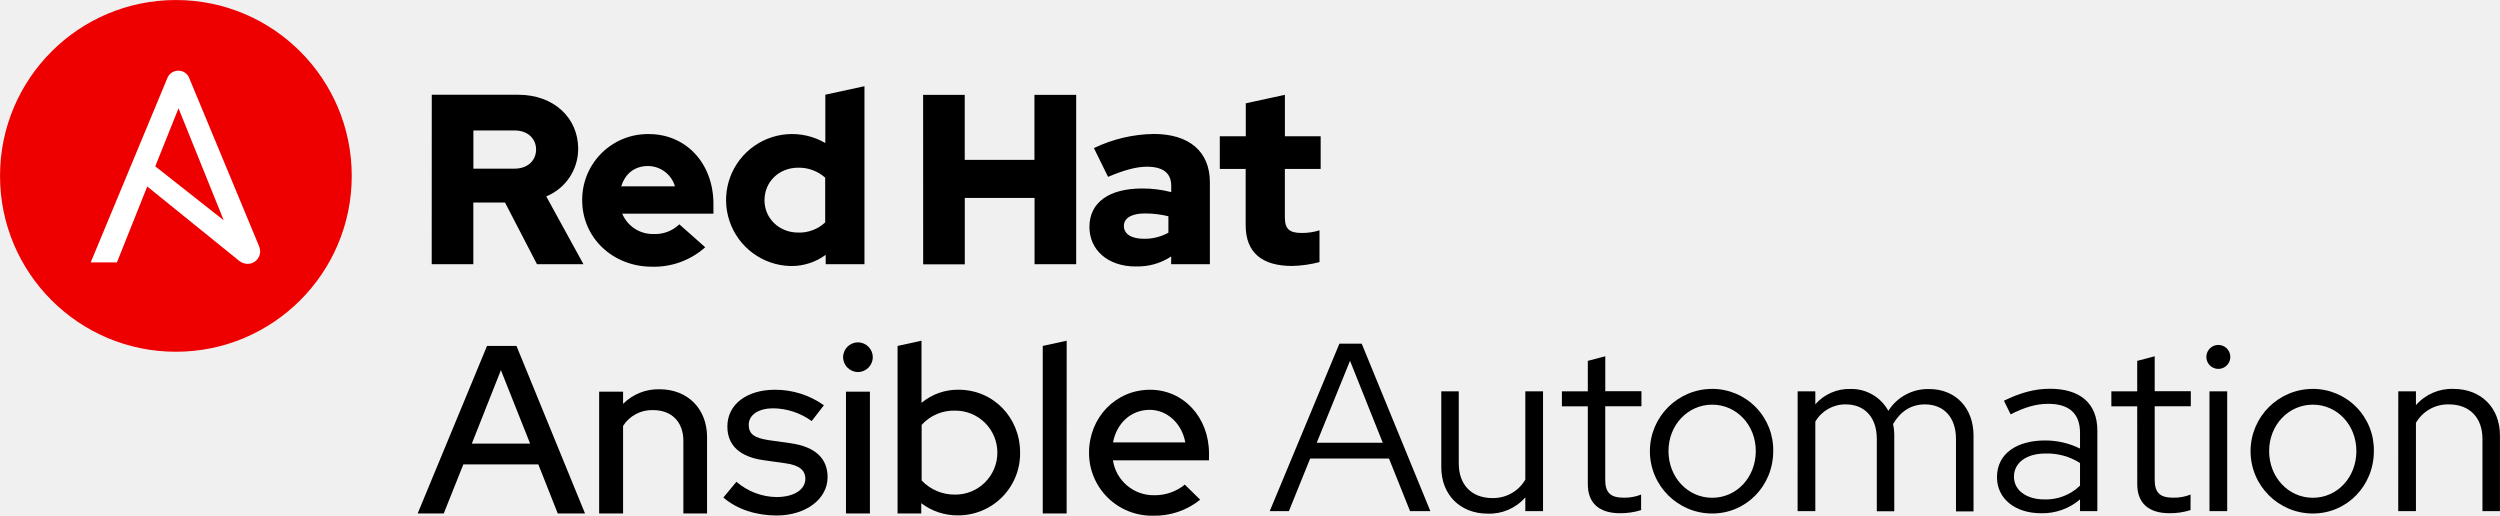
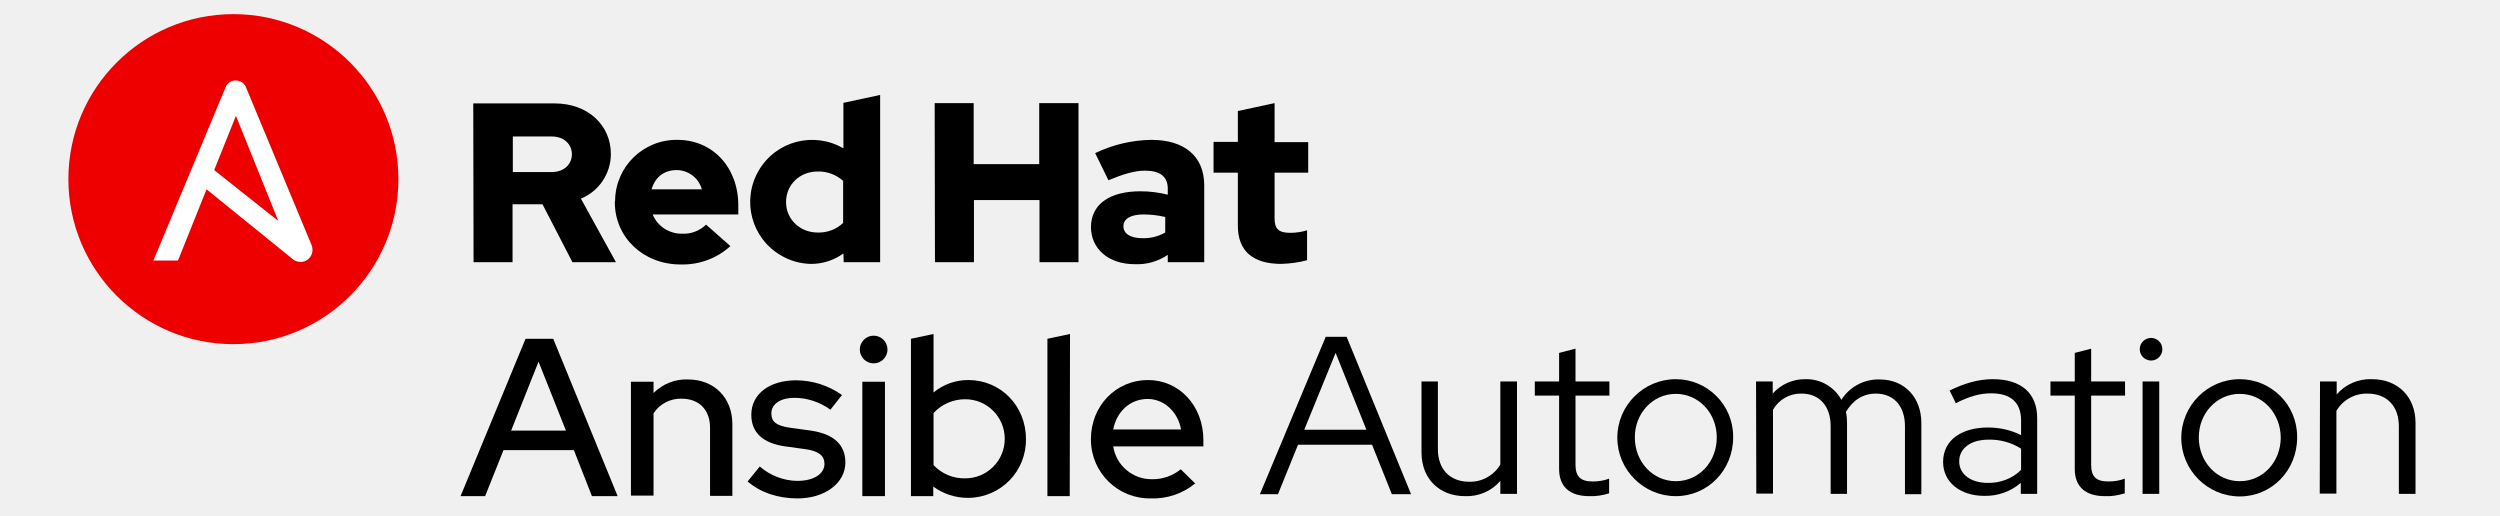
- <svg xmlns="http://www.w3.org/2000/svg" id="Layer_1" data-name="Layer 1" viewBox="0 0 884.8 182.51">
-   <defs>
-     <style>.cls-1{fill:#e00;}.cls-2{fill:#fff;}</style>
-   </defs>
-   <path d="M178.32,129.92h10.42L213,189.22h-9.65l-6.87-17.36H169.93L163,189.22h-9.23Zm15.25,34.57-10.34-26-10.29,26Z" transform="translate(-5.95 -7.49)" />
-   <path d="M218,146.11h8.47v4.31a17.58,17.58,0,0,1,12.95-5.16c9.92,0,16.77,6.94,16.77,16.86v27.1h-8.38V163.55c0-6.69-4.07-10.92-10.76-10.92a12.12,12.12,0,0,0-10.58,5.59v31H218Z" transform="translate(-5.95 -7.49)" />
-   <path d="M266.59,178a22.22,22.22,0,0,0,14.07,5.41c6.77,0,10.32-2.95,10.32-6.43,0-3.05-2.11-4.83-6.93-5.51l-7.8-1.1c-8.47-1.18-12.87-5.25-12.87-11.94,0-7.88,6.94-13,16.85-13a29.63,29.63,0,0,1,17.31,5.49l-4.32,5.59A23.71,23.71,0,0,0,279.58,152c-5,0-8.64,2.2-8.64,5.85,0,3.26,2,4.66,7.11,5.42l7.8,1.1c8.73,1.27,13,5.42,13,12,0,7.8-7.8,13.56-18,13.56-7.2,0-14-2.12-18.89-6.36Z" transform="translate(-5.95 -7.49)" />
-   <path d="M304.34,133.91a5.25,5.25,0,1,1,5.25,5.25A5.29,5.29,0,0,1,304.34,133.91Zm9.49,55.31h-8.47V146.11h8.47Z" transform="translate(-5.95 -7.49)" />
-   <path d="M345,189.89A21.11,21.11,0,0,1,332,185.58v3.64h-8.38v-59.3l8.47-1.85v22a20,20,0,0,1,13.12-4.65c12.28,0,21.77,9.82,21.77,22.19A21.9,21.9,0,0,1,345,189.89Zm-12.86-32v19.65a16,16,0,0,0,11.94,5,14.86,14.86,0,0,0,0-29.72A15.35,15.35,0,0,0,332.13,157.88Z" transform="translate(-5.95 -7.49)" />
-   <path d="M383.45,189.22H375v-59.3l8.47-1.85Z" transform="translate(-5.95 -7.49)" />
-   <path d="M413,145.43c11.86,0,20.84,9.82,20.84,22.53v2.44h-34a14.54,14.54,0,0,0,14.57,12.36A16.7,16.7,0,0,0,425.28,179l5.43,5.34A25.46,25.46,0,0,1,414,190a22.21,22.21,0,0,1-22.62-22.35C391.41,155.25,400.81,145.43,413,145.43Zm-13.13,18.63h25.58c-1.18-6.6-6.35-11.52-12.61-11.52C406.23,152.54,401.14,157.29,399.87,164.06Z" transform="translate(-5.95 -7.49)" />
-   <path d="M480,129.11h7.88l24.31,59.29H505l-7.46-18.63H469.64l-7.53,18.63h-6.78Zm15.34,35.07-11.59-29-11.78,29Z" transform="translate(-5.95 -7.49)" />
-   <path d="M522.24,171.55c0,7.45,4.49,12.21,11.86,12.21a13.14,13.14,0,0,0,11.69-6.51V146h6.27V188.4h-6.27v-4.88a16.85,16.85,0,0,1-13.3,5.76c-9.77,0-16.44-6.7-16.44-16.44V146h6.19Z" transform="translate(-5.95 -7.49)" />
-   <path d="M567.91,151.3h-9.17V146h9.17V135.21l6.18-1.63v12.36h12.8v5.34H574.07v26c0,4.57,1.87,6.35,6.52,6.35a15.76,15.76,0,0,0,6.18-1.1v5.5a24.5,24.5,0,0,1-7.45,1.1c-7.46,0-11.41-3.64-11.41-10.24Z" transform="translate(-5.95 -7.49)" />
-   <path d="M611.93,145.12a21.62,21.62,0,0,1,21.6,22c0,12.33-9.57,22.11-21.6,22.11a22.05,22.05,0,0,1,0-44.1Zm0,5.59c-8.64,0-15.47,7.2-15.47,16.43s6.77,16.52,15.47,16.52,15.43-7.28,15.43-16.52S620.57,150.71,611.93,150.71Z" transform="translate(-5.95 -7.49)" />
-   <path d="M642.17,146h6.26v4.57a16,16,0,0,1,12.45-5.42,14.9,14.9,0,0,1,13.39,7.74,16.58,16.58,0,0,1,14.48-7.71c9.32,0,15.67,6.7,15.67,16.44v26.87h-6.21V162.82c0-7.45-4.15-12.21-11-12.21-4.82,0-8.64,2.44-11.26,6.95a19,19,0,0,1,.42,4v26.87h-6.18V162.82c0-7.45-4.15-12.21-11-12.21a12.26,12.26,0,0,0-10.76,6.1v31.68h-6.27Z" transform="translate(-5.95 -7.49)" />
-   <path d="M712.72,176.38c0-8.64,7.45-13,16.94-13a27.56,27.56,0,0,1,12.45,2.87v-5.58c0-6.87-3.9-10.26-11.26-10.26-4.33,0-8.47,1.27-13.3,3.73l-2.37-4.83c5.58-2.71,10.67-4.23,16.29-4.23,10.67,0,16.77,5.17,16.77,14.74V188.4h-6.13v-4.15a20.49,20.49,0,0,1-13.72,4.89C719.15,189.16,712.72,184,712.72,176.38Zm16.77,7.87a17.3,17.3,0,0,0,12.62-4.89v-8A21.55,21.55,0,0,0,729.83,168c-6.52,0-11.1,3.14-11.1,8.22C718.73,181.12,723.31,184.25,729.49,184.25Z" transform="translate(-5.95 -7.49)" />
-   <path d="M762.35,151.3H753.2V146h9.15V135.21l6.19-1.63v12.36h12.78v5.34H768.54v26c0,4.57,1.85,6.35,6.51,6.35a15.73,15.73,0,0,0,6.18-1.1v5.5a24.47,24.47,0,0,1-7.46,1.1c-7.45,0-11.4-3.64-11.4-10.24Z" transform="translate(-5.95 -7.49)" />
-   <path d="M786.83,133.6a4.24,4.24,0,0,1,8.47,0h0a4.24,4.24,0,1,1-8.47,0Zm7.37,54.8h-6.27V146h6.27Z" transform="translate(-5.95 -7.49)" />
-   <path d="M824.52,145.12a21.61,21.61,0,0,1,21.59,22c0,12.33-9.56,22.11-21.59,22.11a22.05,22.05,0,0,1,0-44.1Zm0,5.59c-8.64,0-15.48,7.2-15.48,16.43s6.78,16.52,15.48,16.52,15.4-7.28,15.4-16.52S833.16,150.71,824.52,150.71Z" transform="translate(-5.95 -7.49)" />
-   <path d="M854.75,146H861v4.88a16.81,16.81,0,0,1,13.3-5.75c9.77,0,16.43,6.69,16.43,16.43V188.4h-6.19V162.82c0-7.45-4.49-12.21-11.86-12.21A13.11,13.11,0,0,0,861,157.12v31.26h-6.27Z" transform="translate(-5.95 -7.49)" />
-   <path d="M446.82,87.23c0,9.68,5.83,14.39,16.45,14.39a42.25,42.25,0,0,0,9.68-1.37V89a20.09,20.09,0,0,1-6.26.94c-4.36,0-6-1.37-6-5.48V67.27h12.67V55.71H460.7V41.05l-13.84,3V55.71h-9.2V67.27h9.16Zm-43.11.26c0-3,3-4.46,7.53-4.46a35.07,35.07,0,0,1,8.23,1v5.82A17.42,17.42,0,0,1,410.82,92c-4.45,0-7.11-1.71-7.11-4.53m4.24,14.3a21.23,21.23,0,0,0,12.5-3.51V101h13.7V72c0-11-7.45-17.1-19.87-17.1a50.53,50.53,0,0,0-21.17,5l5,10.18c5.31-2.22,9.78-3.59,13.71-3.59,5.74,0,8.65,2.23,8.65,6.77v2.22a40.06,40.06,0,0,0-10.28-1.28c-11.64,0-18.67,4.88-18.67,13.61,0,8,6.34,14,16.45,14m-75.29-.76h14.73V77.55h24.69V101h14.73V41.07H372.06v23H347.39v-23H332.66ZM276.53,78.32c0-6.51,5.14-11.48,11.9-11.48A14,14,0,0,1,298,70.36V86.2a13.31,13.31,0,0,1-9.59,3.6c-6.68,0-11.9-5-11.9-11.48M298.19,101H311.9V38l-13.85,3V58.11a23.36,23.36,0,1,0-12.41,43.53H286a20.36,20.36,0,0,0,12.16-3.94ZM235.33,66.25a10,10,0,0,1,9.5,7.19h-19c1.37-4.54,4.8-7.19,9.43-7.19M212,78.41c0,13.19,10.79,23.47,24.67,23.47A27.16,27.16,0,0,0,255.54,95l-9.16-8.12a12.26,12.26,0,0,1-9.08,3.43,11.71,11.71,0,0,1-11.13-7.19h32.28V79.69c0-14.39-9.68-24.75-22.87-24.75A23.25,23.25,0,0,0,212,77.85c0,.18,0,.37,0,.56M188.05,53.66c4.89,0,7.63,3.08,7.63,6.76s-2.75,6.76-7.63,6.76H173.49V53.66ZM158.74,101h14.73V79.18h11.22L196,101h16.45L199.28,77a18.18,18.18,0,0,0,11.3-16.88c0-10.79-8.48-19.09-21.17-19.09H158.76Z" transform="translate(-5.95 -7.49)" />
-   <circle class="cls-1" cx="62.25" cy="62.25" r="62.24" />
-   <path class="cls-2" d="M97.63,94.6,72.93,35.15a4,4,0,0,0-3.82-2.63,4.08,4.08,0,0,0-3.94,2.63L38.05,100.36h9.28L58.06,73.49l32,25.88a5.26,5.26,0,0,0,3.43,1.51,4.43,4.43,0,0,0,4.54-4.32v-.12A5.55,5.55,0,0,0,97.63,94.6ZM69.13,45.82l16,39.64L60.9,66.35Z" transform="translate(-5.95 -7.49)" />
+ <svg xmlns="http://www.w3.org/2000/svg" version="1.1" id="Layer_1" x="0px" y="0px" viewBox="0 0 884.8 182.5" style="enable-background:new 0 0 884.8 182.5;" xml:space="preserve">
+   <style type="text/css">
+ 	.st0{fill:#EE0000;}
+ 	.st1{fill:#FFFFFF;}
+ </style>
+   <path d="M186,119.9h9.8l22.8,55.7h-9.1l-6.4-16.3h-24.9l-6.5,16.3H163L186,119.9z M200.3,152.4l-9.7-24.4l-9.7,24.4H200.3z" />
+   <path d="M223.3,135.1h8v4c3.2-3.2,7.6-5,12.2-4.8c9.3,0,15.7,6.5,15.7,15.8v25.4h-7.9v-24.1c0-6.3-3.8-10.3-10.1-10.3  c-4-0.1-7.8,1.9-9.9,5.2v29.1h-8V135.1z" />
+   <path d="M268.9,165.1c3.7,3.2,8.3,5,13.2,5.1c6.4,0,9.7-2.8,9.7-6c0-2.9-2-4.5-6.5-5.2l-7.3-1c-8-1.1-12.1-4.9-12.1-11.2  c0-7.4,6.5-12.2,15.8-12.2c5.8,0,11.5,1.8,16.3,5.2l-4.1,5.2c-3.7-2.7-8.2-4.2-12.8-4.2c-4.7,0-8.1,2.1-8.1,5.5  c0,3.1,1.9,4.4,6.7,5.1l7.3,1c8.2,1.2,12.2,5.1,12.2,11.3c0,7.3-7.3,12.7-16.9,12.7c-6.8,0-13.1-2-17.7-6L268.9,165.1z" />
+   <path d="M304.3,123.7c0-2.7,2.2-4.9,4.9-4.9c2.7,0,4.9,2.2,4.9,4.9s-2.2,4.9-4.9,4.9l0,0C306.5,128.6,304.3,126.4,304.3,123.7z   M313.2,175.6h-8v-40.5h8V175.6z" />
+   <path d="M342.5,176.2c-4.4,0-8.7-1.4-12.2-4v3.4h-7.9v-55.7l8-1.7v20.7c3.5-2.9,7.8-4.4,12.3-4.4c11.5,0,20.4,9.2,20.4,20.8  c0.2,11.4-8.8,20.7-20.2,20.9C342.8,176.2,342.6,176.2,342.5,176.2z M330.4,146.2v18.4c2.9,3.1,7,4.8,11.2,4.7c7.7,0,14-6.2,14-14  c0-7.7-6.2-14-14-14C337.4,141.3,333.3,143,330.4,146.2L330.4,146.2z" />
+   <path d="M378.6,175.6h-7.9v-55.7l8-1.7L378.6,175.6z" />
+   <path d="M406.3,134.5c11.1,0,19.6,9.2,19.6,21.2v2.3H394c1,6.7,6.9,11.7,13.7,11.6c3.7,0.1,7.3-1.2,10.2-3.5l5.1,5  c-4.4,3.6-10,5.5-15.7,5.3c-11.5,0.2-21-8.9-21.2-20.5c0-0.2,0-0.3,0-0.5C386.1,143.7,394.9,134.5,406.3,134.5z M394,152h24  c-1.1-6.2-6-10.8-11.8-10.8C400,141.2,395.2,145.6,394,152z" />
+   <path d="M469.2,119.2h7.4l22.8,55.7h-6.8l-7-17.5h-26.2l-7.1,17.5h-6.4L469.2,119.2z M483.6,152.1l-10.9-27.2l-11.1,27.2H483.6z" />
+   <path d="M508.9,159c0,7,4.2,11.5,11.1,11.5c4.5,0.1,8.7-2.2,11-6.1V135h5.9v39.8H531v-4.6c-3.1,3.6-7.7,5.6-12.5,5.4  c-9.2,0-15.4-6.3-15.4-15.4V135h5.8V159z" />
+   <path d="M551.8,140h-8.6v-5h8.6v-10.1l5.8-1.5V135h12v5h-12v24.4c0,4.3,1.8,6,6.1,6c2,0,4-0.3,5.8-1v5.2c-2.3,0.7-4.6,1.1-7,1  c-7,0-10.7-3.4-10.7-9.6L551.8,140z" />
+   <path d="M593.1,134.2c11.2,0,20.3,9.1,20.3,20.3c0,0.1,0,0.2,0,0.3c0,11.6-9,20.8-20.3,20.8c-11.4,0-20.7-9.3-20.7-20.7  C572.4,143.5,581.7,134.2,593.1,134.2L593.1,134.2z M593.1,139.4c-8.1,0-14.5,6.8-14.5,15.4c0,8.7,6.4,15.5,14.5,15.5  c8.2,0,14.5-6.8,14.5-15.5C607.6,146.2,601.2,139.4,593.1,139.4L593.1,139.4z" />
+   <path d="M621.5,135h5.9v4.3c2.9-3.3,7.2-5.2,11.7-5.1c5.2-0.1,10.1,2.7,12.6,7.3c2.9-4.6,8.1-7.4,13.6-7.2c8.7,0,14.7,6.3,14.7,15.4  v25.2h-5.8v-24.1c0-7-3.9-11.5-10.3-11.5c-4.5,0-8.1,2.3-10.6,6.5c0.3,1.2,0.4,2.5,0.4,3.8v25.2h-5.8v-24c0-7-3.9-11.5-10.3-11.5  c-4.2-0.1-8,2.1-10.1,5.7v29.7h-5.9L621.5,135z" />
+   <path d="M687.7,163.5c0-8.1,7-12.2,15.9-12.2c4.1,0,8.1,0.9,11.7,2.7v-5.2c0-6.4-3.7-9.6-10.6-9.6c-4.1,0-8,1.2-12.5,3.5l-2.2-4.5  c5.2-2.5,10-4,15.3-4c10,0,15.7,4.9,15.7,13.8v26.8h-5.8v-3.9c-3.6,3.1-8.2,4.7-12.9,4.6C693.8,175.5,687.7,170.7,687.7,163.5z   M703.5,170.9c4.4,0.1,8.7-1.5,11.8-4.6v-7.5c-3.4-2.2-7.5-3.3-11.5-3.2c-6.1,0-10.4,2.9-10.4,7.7  C693.4,168,697.7,170.9,703.5,170.9z" />
+   <path d="M734.3,140h-8.6v-5h8.6v-10.1l5.8-1.5V135h12v5h-12v24.4c0,4.3,1.7,6,6.1,6c2,0,4-0.3,5.8-1v5.2c-2.3,0.7-4.6,1.1-7,1  c-7,0-10.7-3.4-10.7-9.6L734.3,140z" />
+   <path d="M757.3,123.4c0.1-2.2,2-3.9,4.2-3.8c2,0.1,3.7,1.7,3.8,3.8l0,0c0.1,2.2-1.6,4.1-3.8,4.2c-2.2,0.1-4.1-1.6-4.2-3.8  C757.3,123.6,757.3,123.5,757.3,123.4z M764.2,174.8h-5.9V135h5.9V174.8z" />
+   <path d="M792.7,134.2c11.2,0,20.3,9.1,20.3,20.3c0,0.1,0,0.2,0,0.4c0,11.6-9,20.8-20.3,20.8c-11.4,0-20.7-9.3-20.7-20.7  C772,143.5,781.3,134.2,792.7,134.2L792.7,134.2z M792.7,139.4c-8.1,0-14.5,6.8-14.5,15.4c0,8.7,6.4,15.5,14.5,15.5  c8.2,0,14.5-6.8,14.5-15.5C807.1,146.2,800.8,139.4,792.7,139.4L792.7,139.4z" />
+   <path d="M821.1,135h5.9v4.6c3.1-3.6,7.7-5.6,12.5-5.4c9.2,0,15.4,6.3,15.4,15.4v25.2H849v-24c0-7-4.2-11.5-11.1-11.5  c-4.5-0.1-8.7,2.2-11,6.1v29.3H821L821.1,135z" />
+   <path d="M438.1,79.9c0,9.1,5.5,13.5,15.4,13.5c3.1-0.1,6.1-0.5,9.1-1.3V81.5c-1.9,0.6-3.9,0.9-5.9,0.9c-4.1,0-5.6-1.3-5.6-5.1V61.1  H463V50.3h-11.9V36.5l-13,2.8v10.9h-8.6v10.9h8.6V79.9z M397.6,80.1c0-2.8,2.8-4.2,7.1-4.2c2.6,0,5.2,0.3,7.7,0.9v5.5  c-2.5,1.4-5.3,2.1-8.1,2C400.1,84.3,397.6,82.7,397.6,80.1 M401.6,93.5c4.2,0.2,8.3-1,11.7-3.3v2.6h12.9V65.6  c0-10.3-7-16.1-18.7-16.1c-6.9,0.1-13.7,1.7-19.9,4.7l4.7,9.6c5-2.1,9.2-3.4,12.9-3.4c5.4,0,8.1,2.1,8.1,6.4v2.1  c-3.2-0.8-6.4-1.2-9.7-1.2c-10.9,0-17.5,4.6-17.5,12.8C386.2,87.9,392.1,93.5,401.6,93.5 M330.9,92.8h13.8V70.8h23.2v22h13.8V36.5  h-13.9v21.6h-23.2V36.5h-13.8L330.9,92.8z M278.2,71.5c0-6.1,4.8-10.8,11.2-10.8c3.3-0.1,6.5,1.1,9,3.3v14.9c-2.4,2.3-5.7,3.5-9,3.4  C283.1,82.3,278.2,77.6,278.2,71.5 M298.6,92.8h12.9V33.6l-13,2.8v16.1c-10.5-6.1-23.9-2.6-30,7.9c-6.1,10.5-2.6,23.9,7.9,30  c3.2,1.9,6.8,2.9,10.4,3h0.3c4.1,0,8.1-1.3,11.4-3.7L298.6,92.8z M239.5,60.2c4.1,0,7.8,2.8,8.9,6.8h-17.8  C231.9,62.6,235.1,60.2,239.5,60.2 M217.6,71.6c0,12.4,10.1,22,23.2,22c6.5,0.2,12.9-2.1,17.7-6.5l-8.6-7.6  c-2.3,2.2-5.4,3.4-8.5,3.2c-4.5,0.1-8.7-2.6-10.4-6.8h30.3v-3.2c0-13.5-9.1-23.2-21.5-23.2c-12.1-0.2-22,9.5-22.1,21.5  C217.6,71.2,217.6,71.4,217.6,71.6 M195.2,48.3c4.6,0,7.2,2.9,7.2,6.3s-2.6,6.3-7.2,6.3h-13.7V48.3H195.2z M167.6,92.8h13.8V72.3  H192l10.6,20.5h15.4l-12.4-22.5c6.4-2.6,10.6-8.9,10.6-15.8c0-10.1-8-17.9-19.9-17.9h-28.8L167.6,92.8z" />
+   <circle class="st0" cx="82.6" cy="63.4" r="58.4" />
+   <path class="st1" d="M110.3,86.8L87.1,31c-0.5-1.5-2-2.5-3.6-2.5c-1.6-0.1-3.1,0.9-3.7,2.5L54.3,92.2H63L73.1,67l30,24.3  c0.9,0.9,2,1.4,3.2,1.4c2.3,0.1,4.2-1.8,4.3-4.1c0,0,0,0,0,0v-0.1C110.6,87.9,110.5,87.3,110.3,86.8z M83.5,41l15,37.2L75.8,60.2  L83.5,41z" />
</svg>
